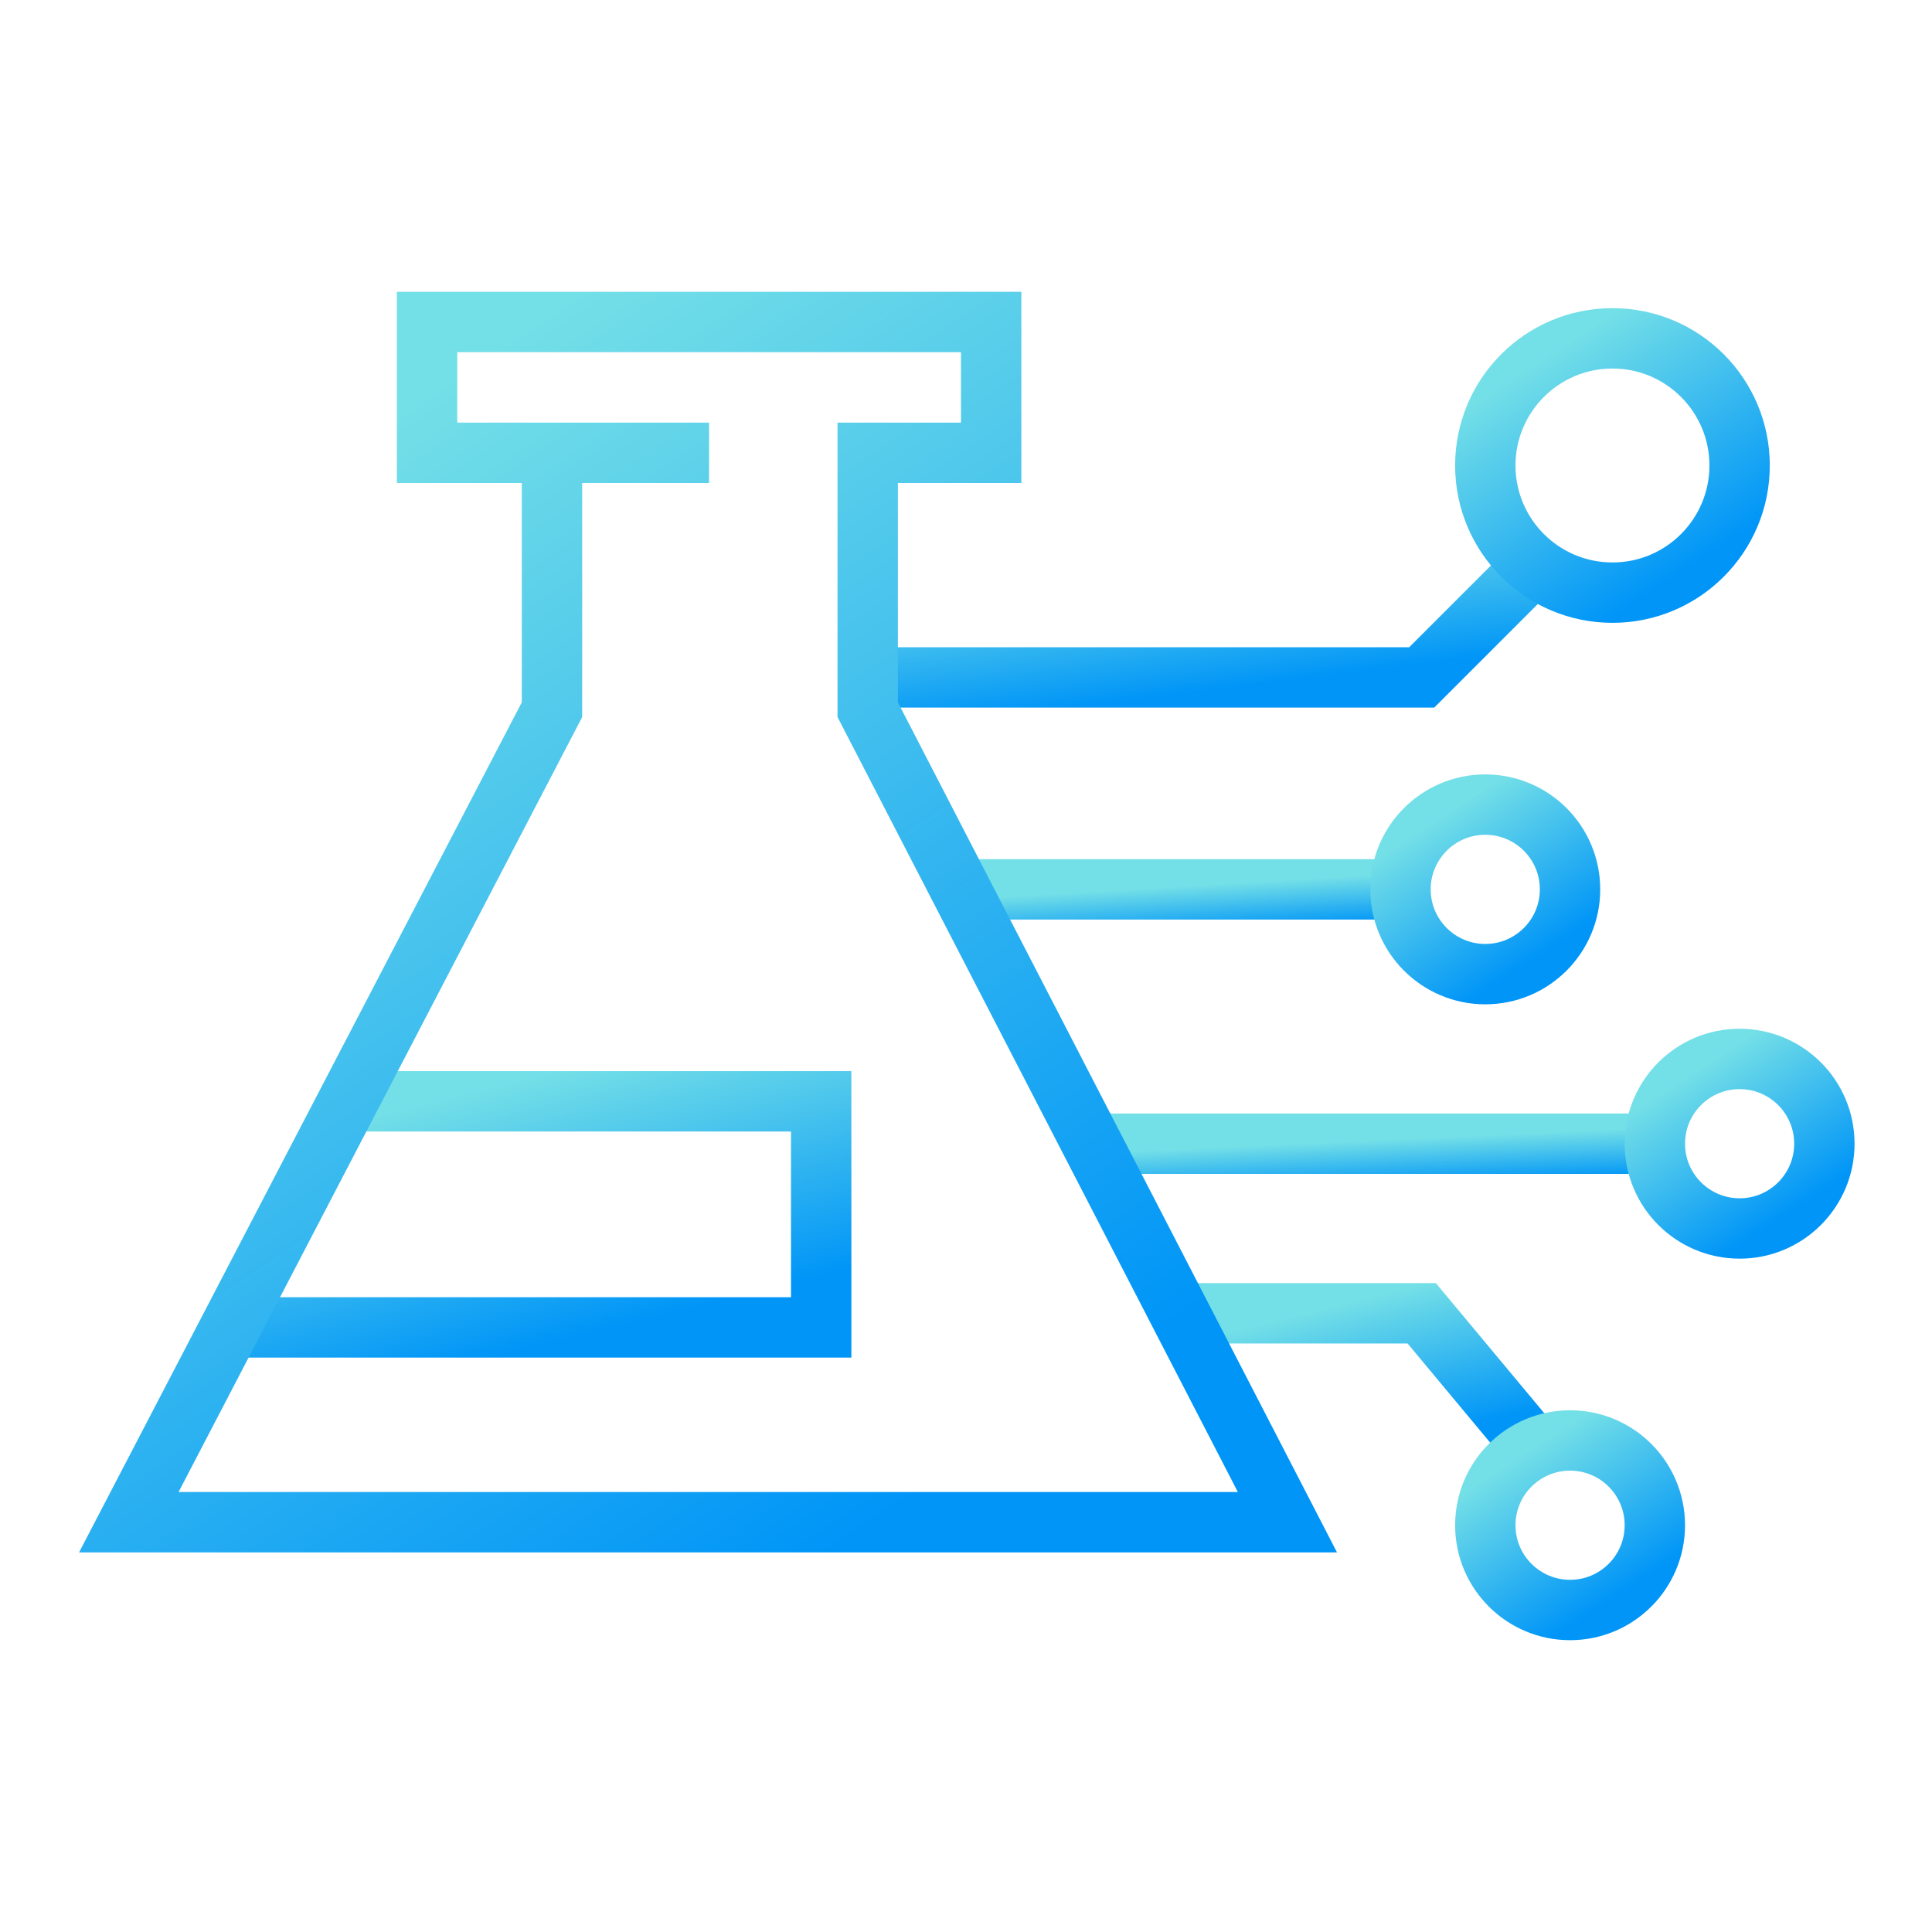
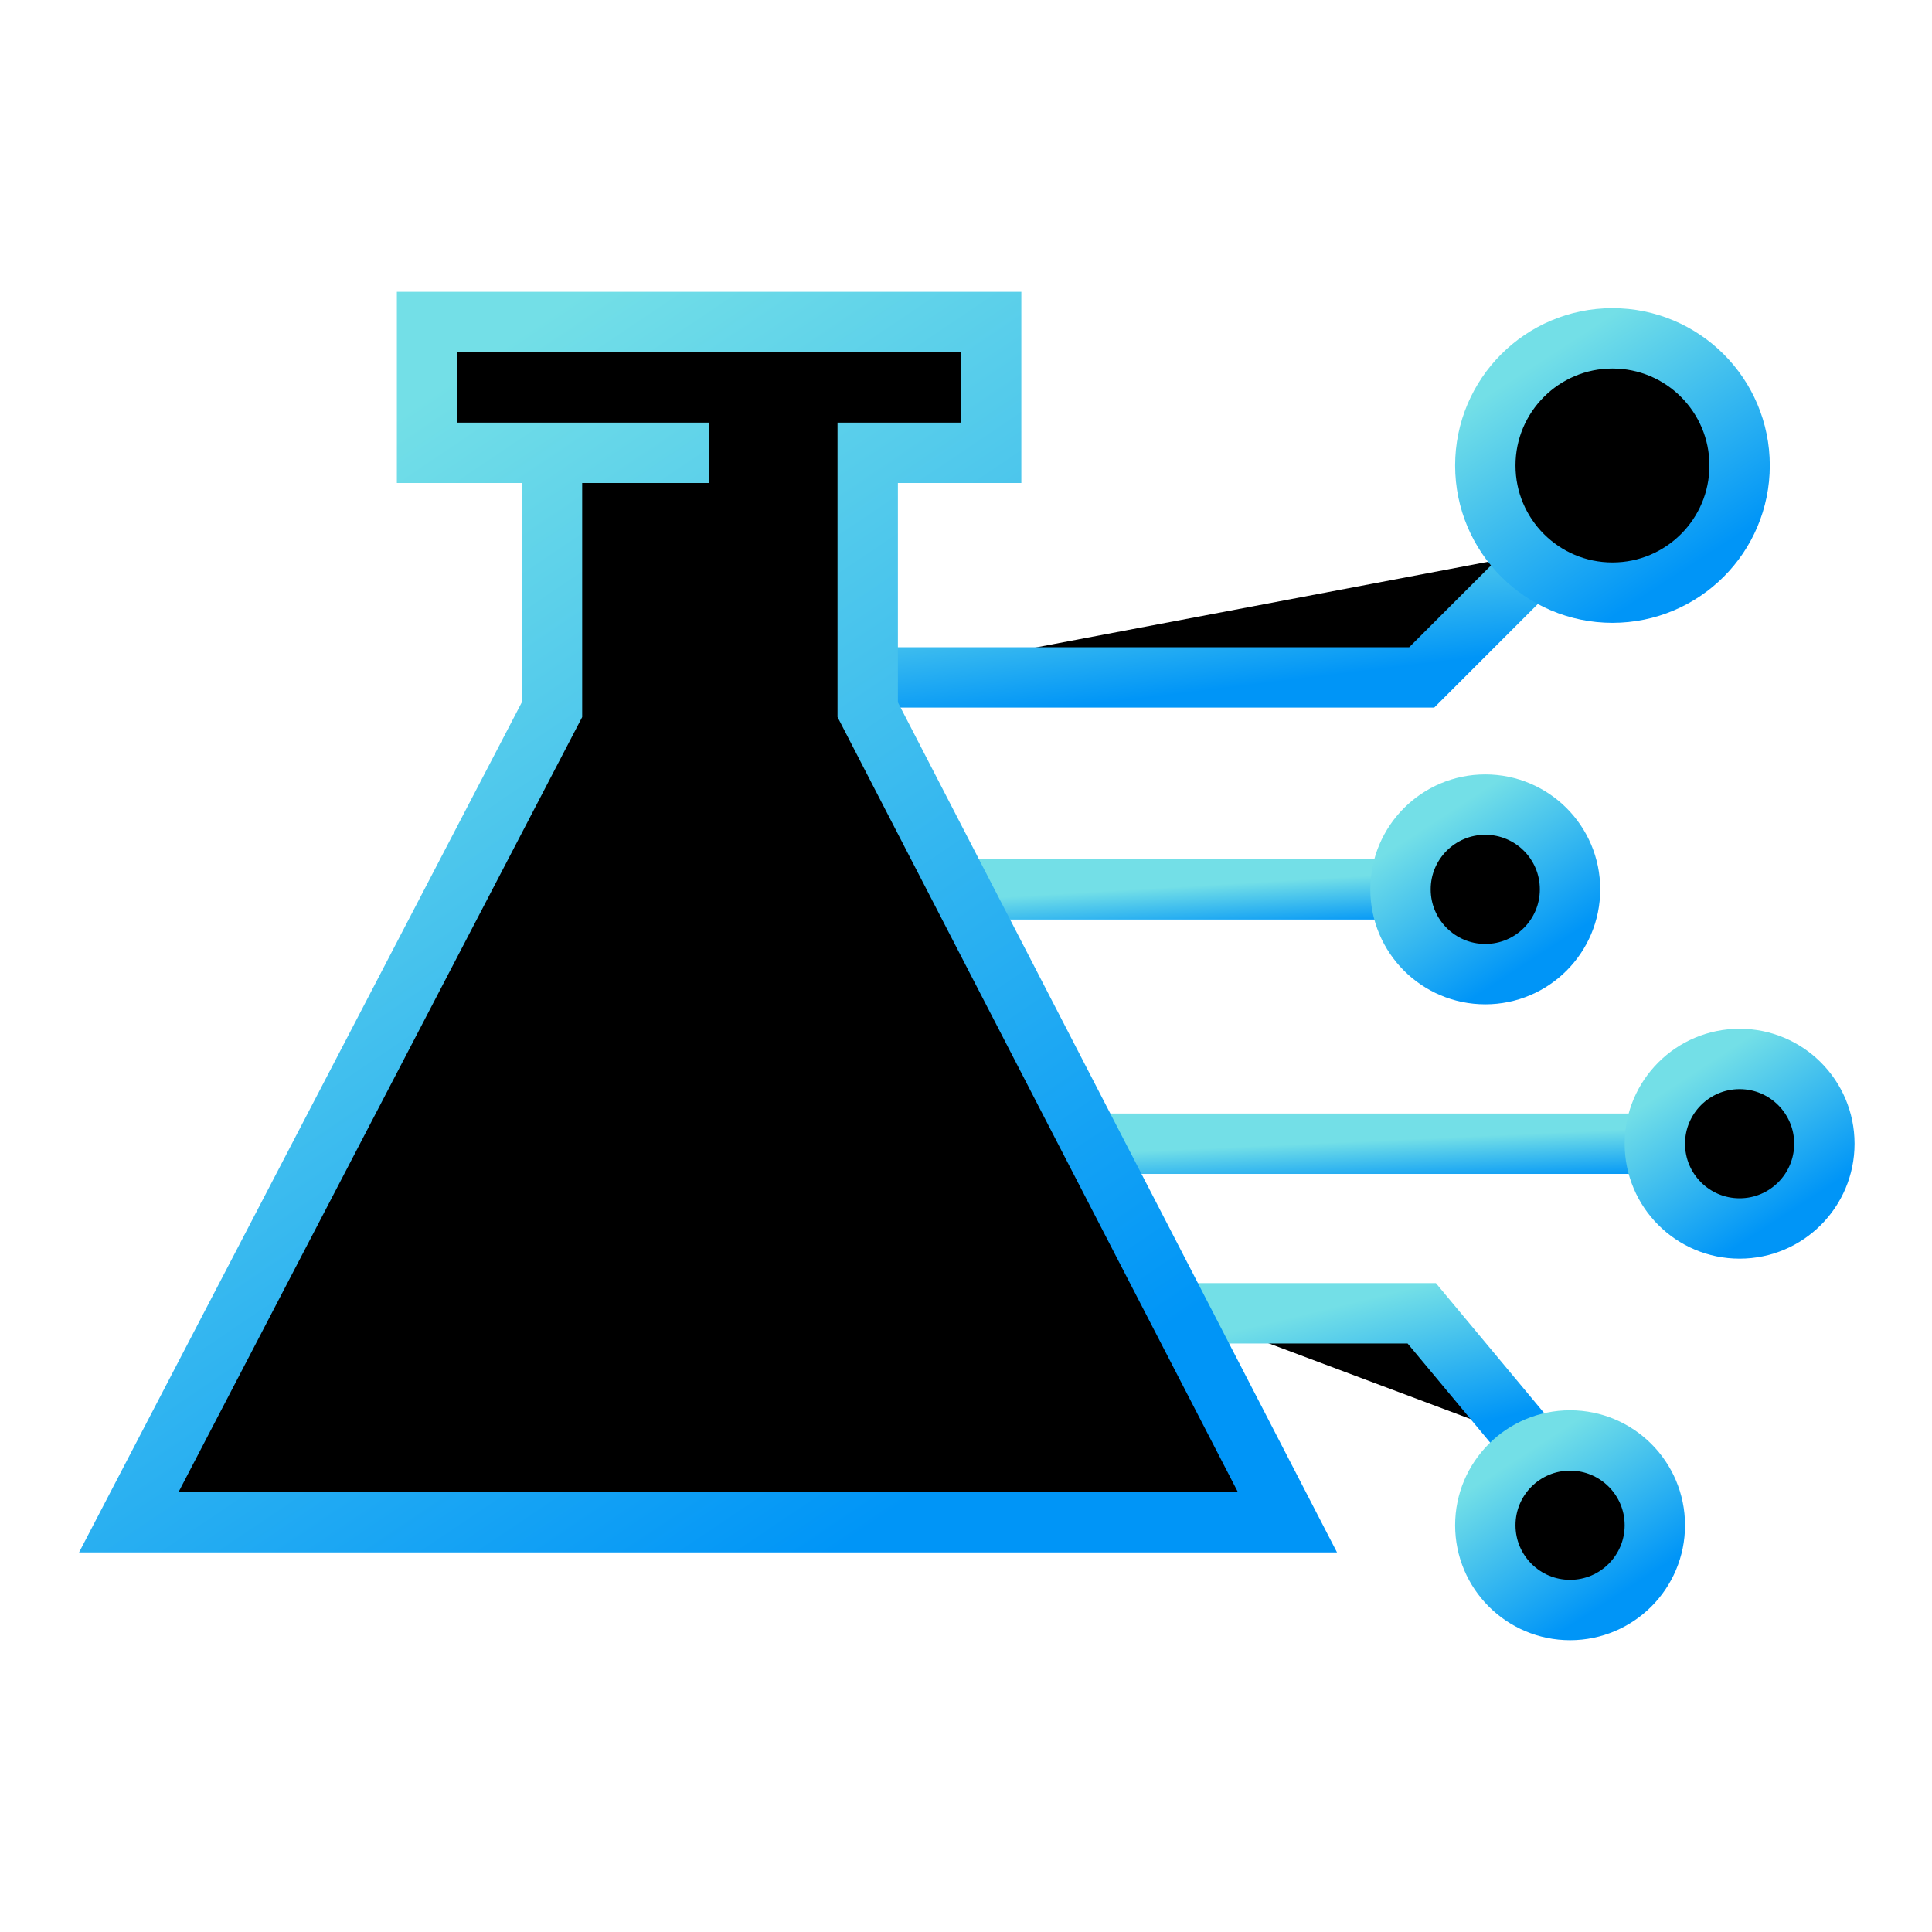
- <svg xmlns="http://www.w3.org/2000/svg" width="48" height="48" viewBox="0 0 48 48" fill="none">
+ <svg xmlns="http://www.w3.org/2000/svg" viewBox="0 0 48 48">
  <path d="M21.806 16.83H35.322L38.481 13.671" stroke="url(#paint0_linear_2553_663)" stroke-width="1.5" />
  <path d="M24.263 22.096H35.322" stroke="url(#paint1_linear_2553_663)" stroke-width="1.5" />
  <path d="M27.423 28.415H41.641" stroke="url(#paint2_linear_2553_663)" stroke-width="1.5" />
  <path d="M29.529 32.628H35.322L37.954 35.787" stroke="url(#paint3_linear_2553_663)" stroke-width="1.5" />
  <circle cx="40.061" cy="11.565" r="3.159" stroke="url(#paint4_linear_2553_663)" stroke-width="1.5" />
  <circle cx="36.901" cy="22.096" r="2.106" stroke="url(#paint5_linear_2553_663)" stroke-width="1.5" />
  <circle cx="43.22" cy="28.415" r="2.106" stroke="url(#paint6_linear_2553_663)" stroke-width="1.5" />
  <circle cx="39.008" cy="37.894" r="2.106" stroke="url(#paint7_linear_2553_663)" stroke-width="1.5" />
  <path d="M8.817 27.362H20.402V32.979H5.657" stroke="url(#paint8_linear_2553_663)" stroke-width="1.5" />
  <path d="M13.714 11.25V17.632L3.2 37.819H31.986L21.558 17.632V11.25H24.625V8H17.617H10.61V11.25H13.714ZM13.714 11.25H17.617" stroke="url(#paint9_linear_2553_663)" stroke-width="1.5" />
  <defs>
    <linearGradient id="paint0_linear_2553_663" x1="25.603" y1="13.926" x2="26.059" y2="17.637" gradientUnits="userSpaceOnUse">
      <stop stop-color="#73DFE7" />
      <stop offset="1" stop-color="#0095F7" />
    </linearGradient>
    <linearGradient id="paint1_linear_2553_663" x1="26.781" y1="22.177" x2="26.851" y2="23.365" gradientUnits="userSpaceOnUse">
      <stop stop-color="#73DFE7" />
      <stop offset="1" stop-color="#0095F7" />
    </linearGradient>
    <linearGradient id="paint2_linear_2553_663" x1="30.66" y1="28.496" x2="30.714" y2="29.686" gradientUnits="userSpaceOnUse">
      <stop stop-color="#73DFE7" />
      <stop offset="1" stop-color="#0095F7" />
    </linearGradient>
    <linearGradient id="paint3_linear_2553_663" x1="31.447" y1="32.883" x2="32.313" y2="36.439" gradientUnits="userSpaceOnUse">
      <stop stop-color="#73DFE7" />
      <stop offset="1" stop-color="#0095F7" />
    </linearGradient>
    <linearGradient id="paint4_linear_2553_663" x1="38.34" y1="8.915" x2="41.782" y2="14.214" gradientUnits="userSpaceOnUse">
      <stop stop-color="#73DFE7" />
      <stop offset="1" stop-color="#0095F7" />
    </linearGradient>
    <linearGradient id="paint5_linear_2553_663" x1="35.754" y1="20.33" x2="38.048" y2="23.863" gradientUnits="userSpaceOnUse">
      <stop stop-color="#73DFE7" />
      <stop offset="1" stop-color="#0095F7" />
    </linearGradient>
    <linearGradient id="paint6_linear_2553_663" x1="42.073" y1="26.649" x2="44.367" y2="30.182" gradientUnits="userSpaceOnUse">
      <stop stop-color="#73DFE7" />
      <stop offset="1" stop-color="#0095F7" />
    </linearGradient>
    <linearGradient id="paint7_linear_2553_663" x1="37.86" y1="36.127" x2="40.155" y2="39.66" gradientUnits="userSpaceOnUse">
      <stop stop-color="#73DFE7" />
      <stop offset="1" stop-color="#0095F7" />
    </linearGradient>
    <linearGradient id="paint8_linear_2553_663" x1="9.014" y1="27.815" x2="10.576" y2="34.126" gradientUnits="userSpaceOnUse">
      <stop stop-color="#73DFE7" />
      <stop offset="1" stop-color="#0095F7" />
    </linearGradient>
    <linearGradient id="paint9_linear_2553_663" x1="9.754" y1="10.405" x2="26.221" y2="34.883" gradientUnits="userSpaceOnUse">
      <stop stop-color="#73DFE7" />
      <stop offset="1" stop-color="#0095F7" />
    </linearGradient>
  </defs>
</svg>
